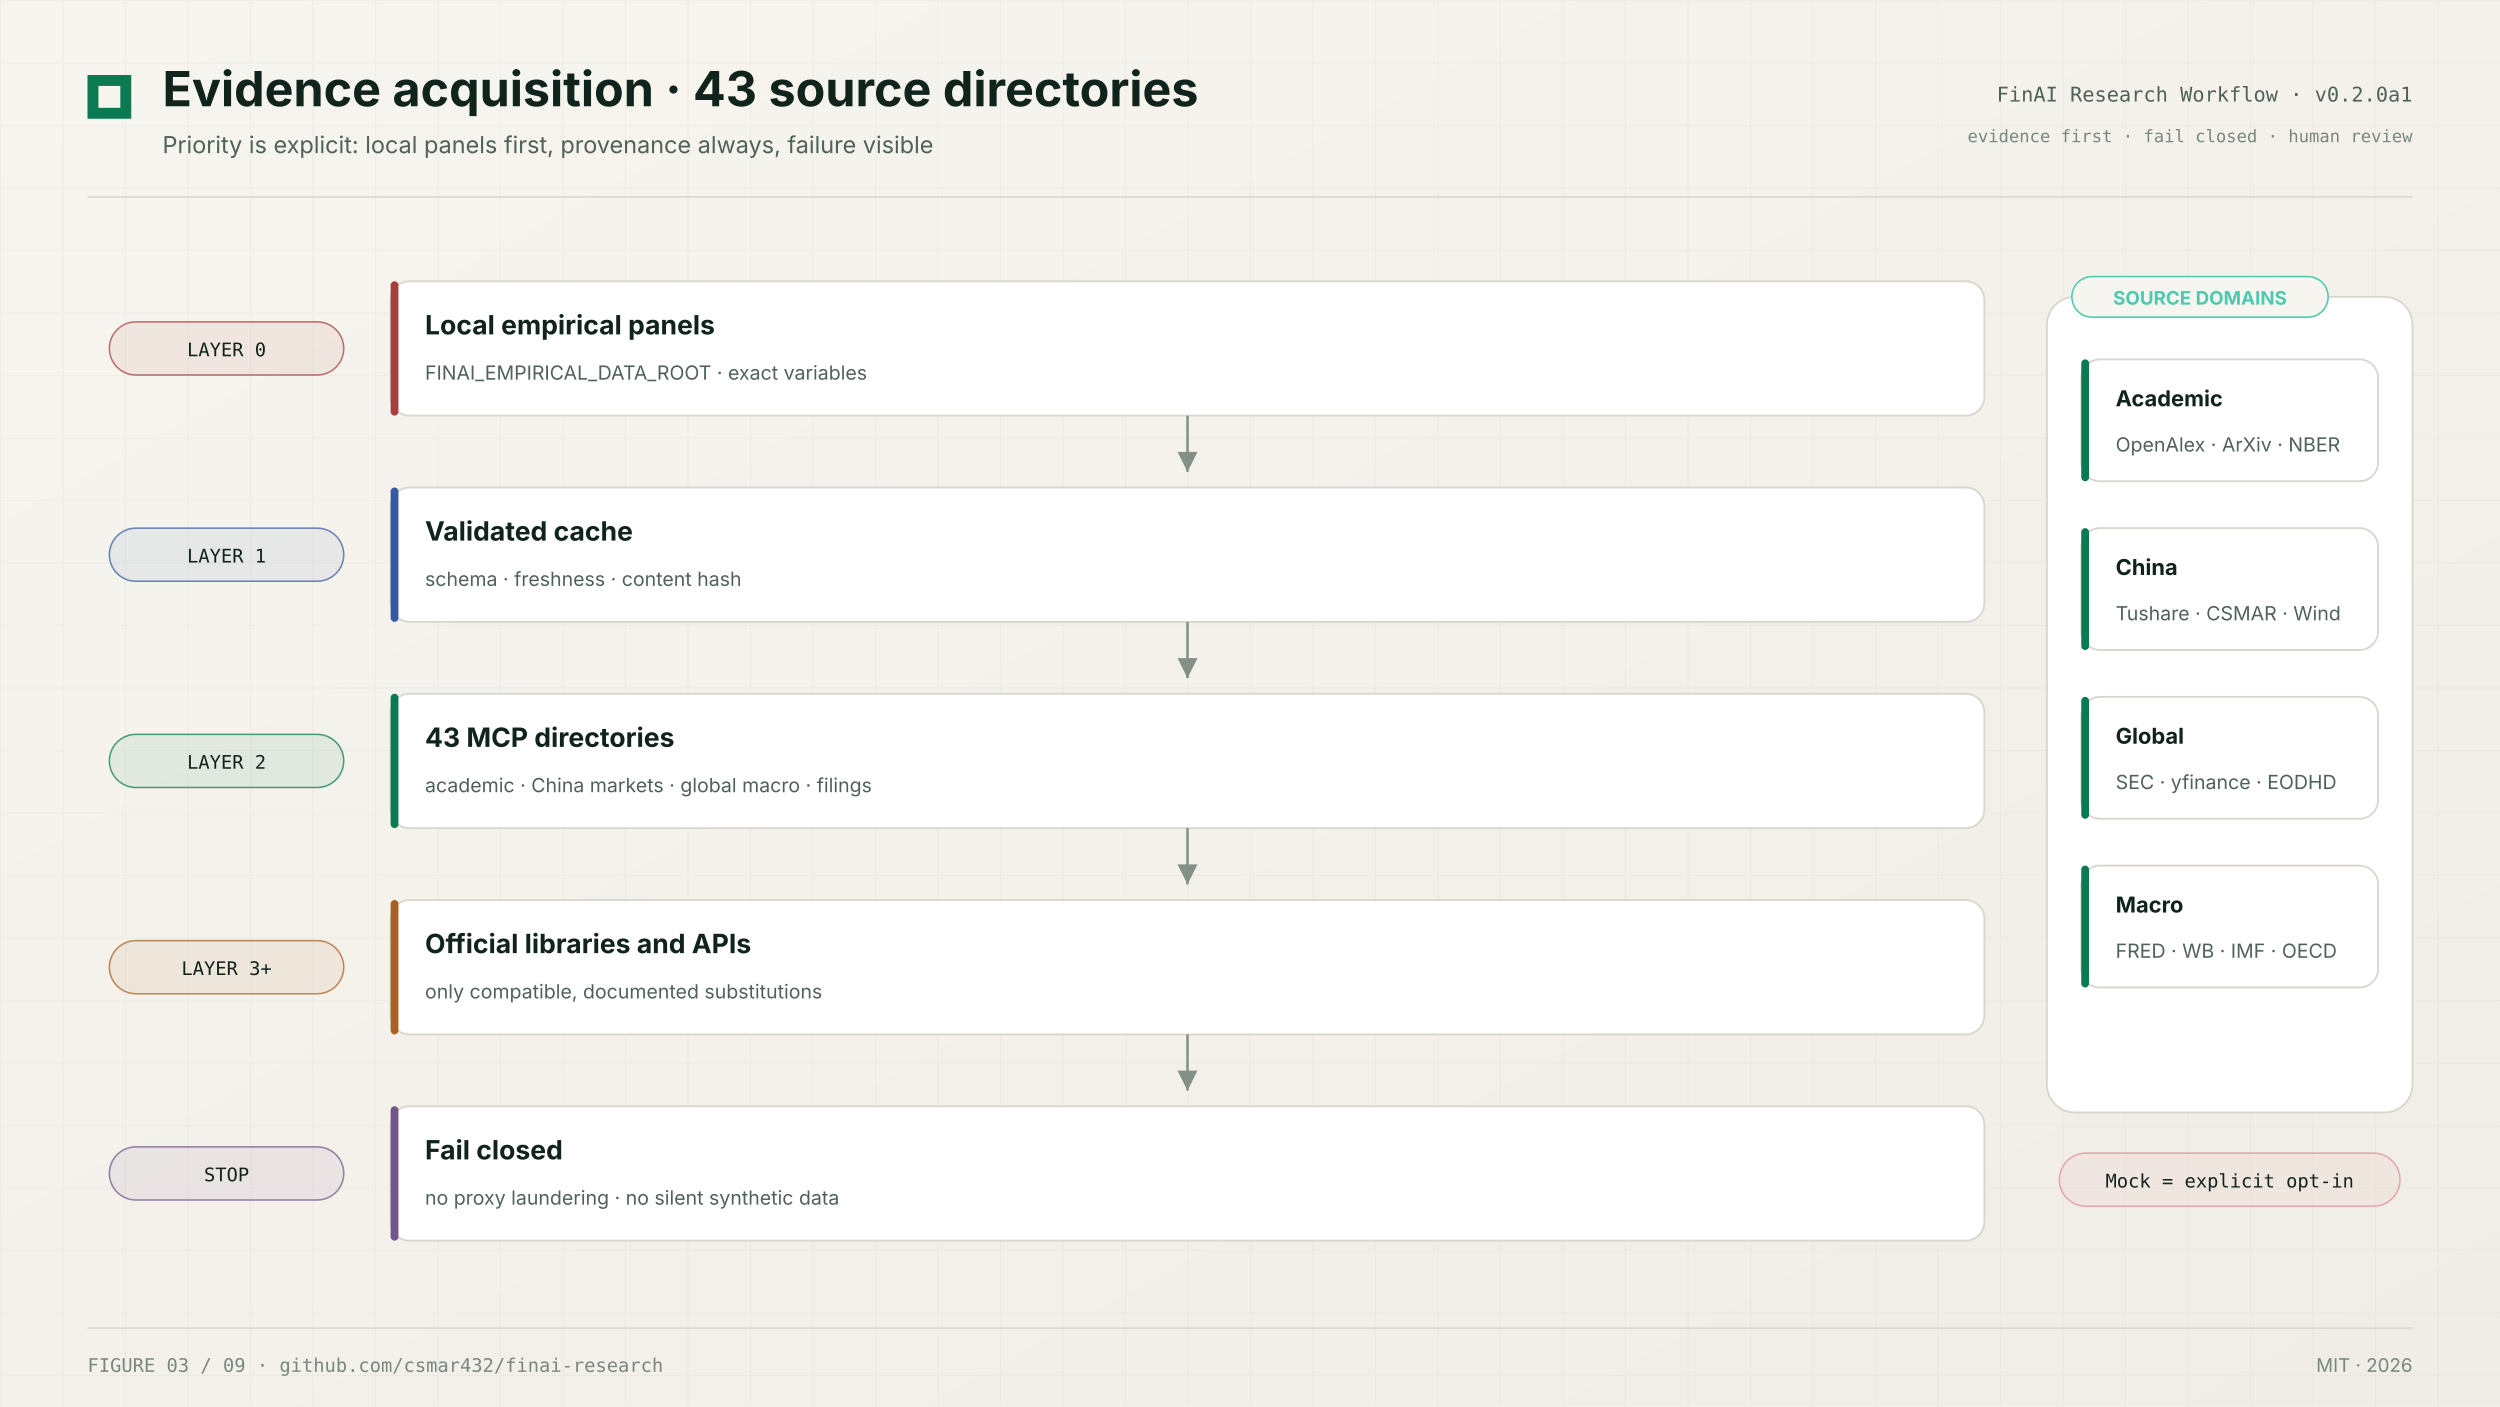
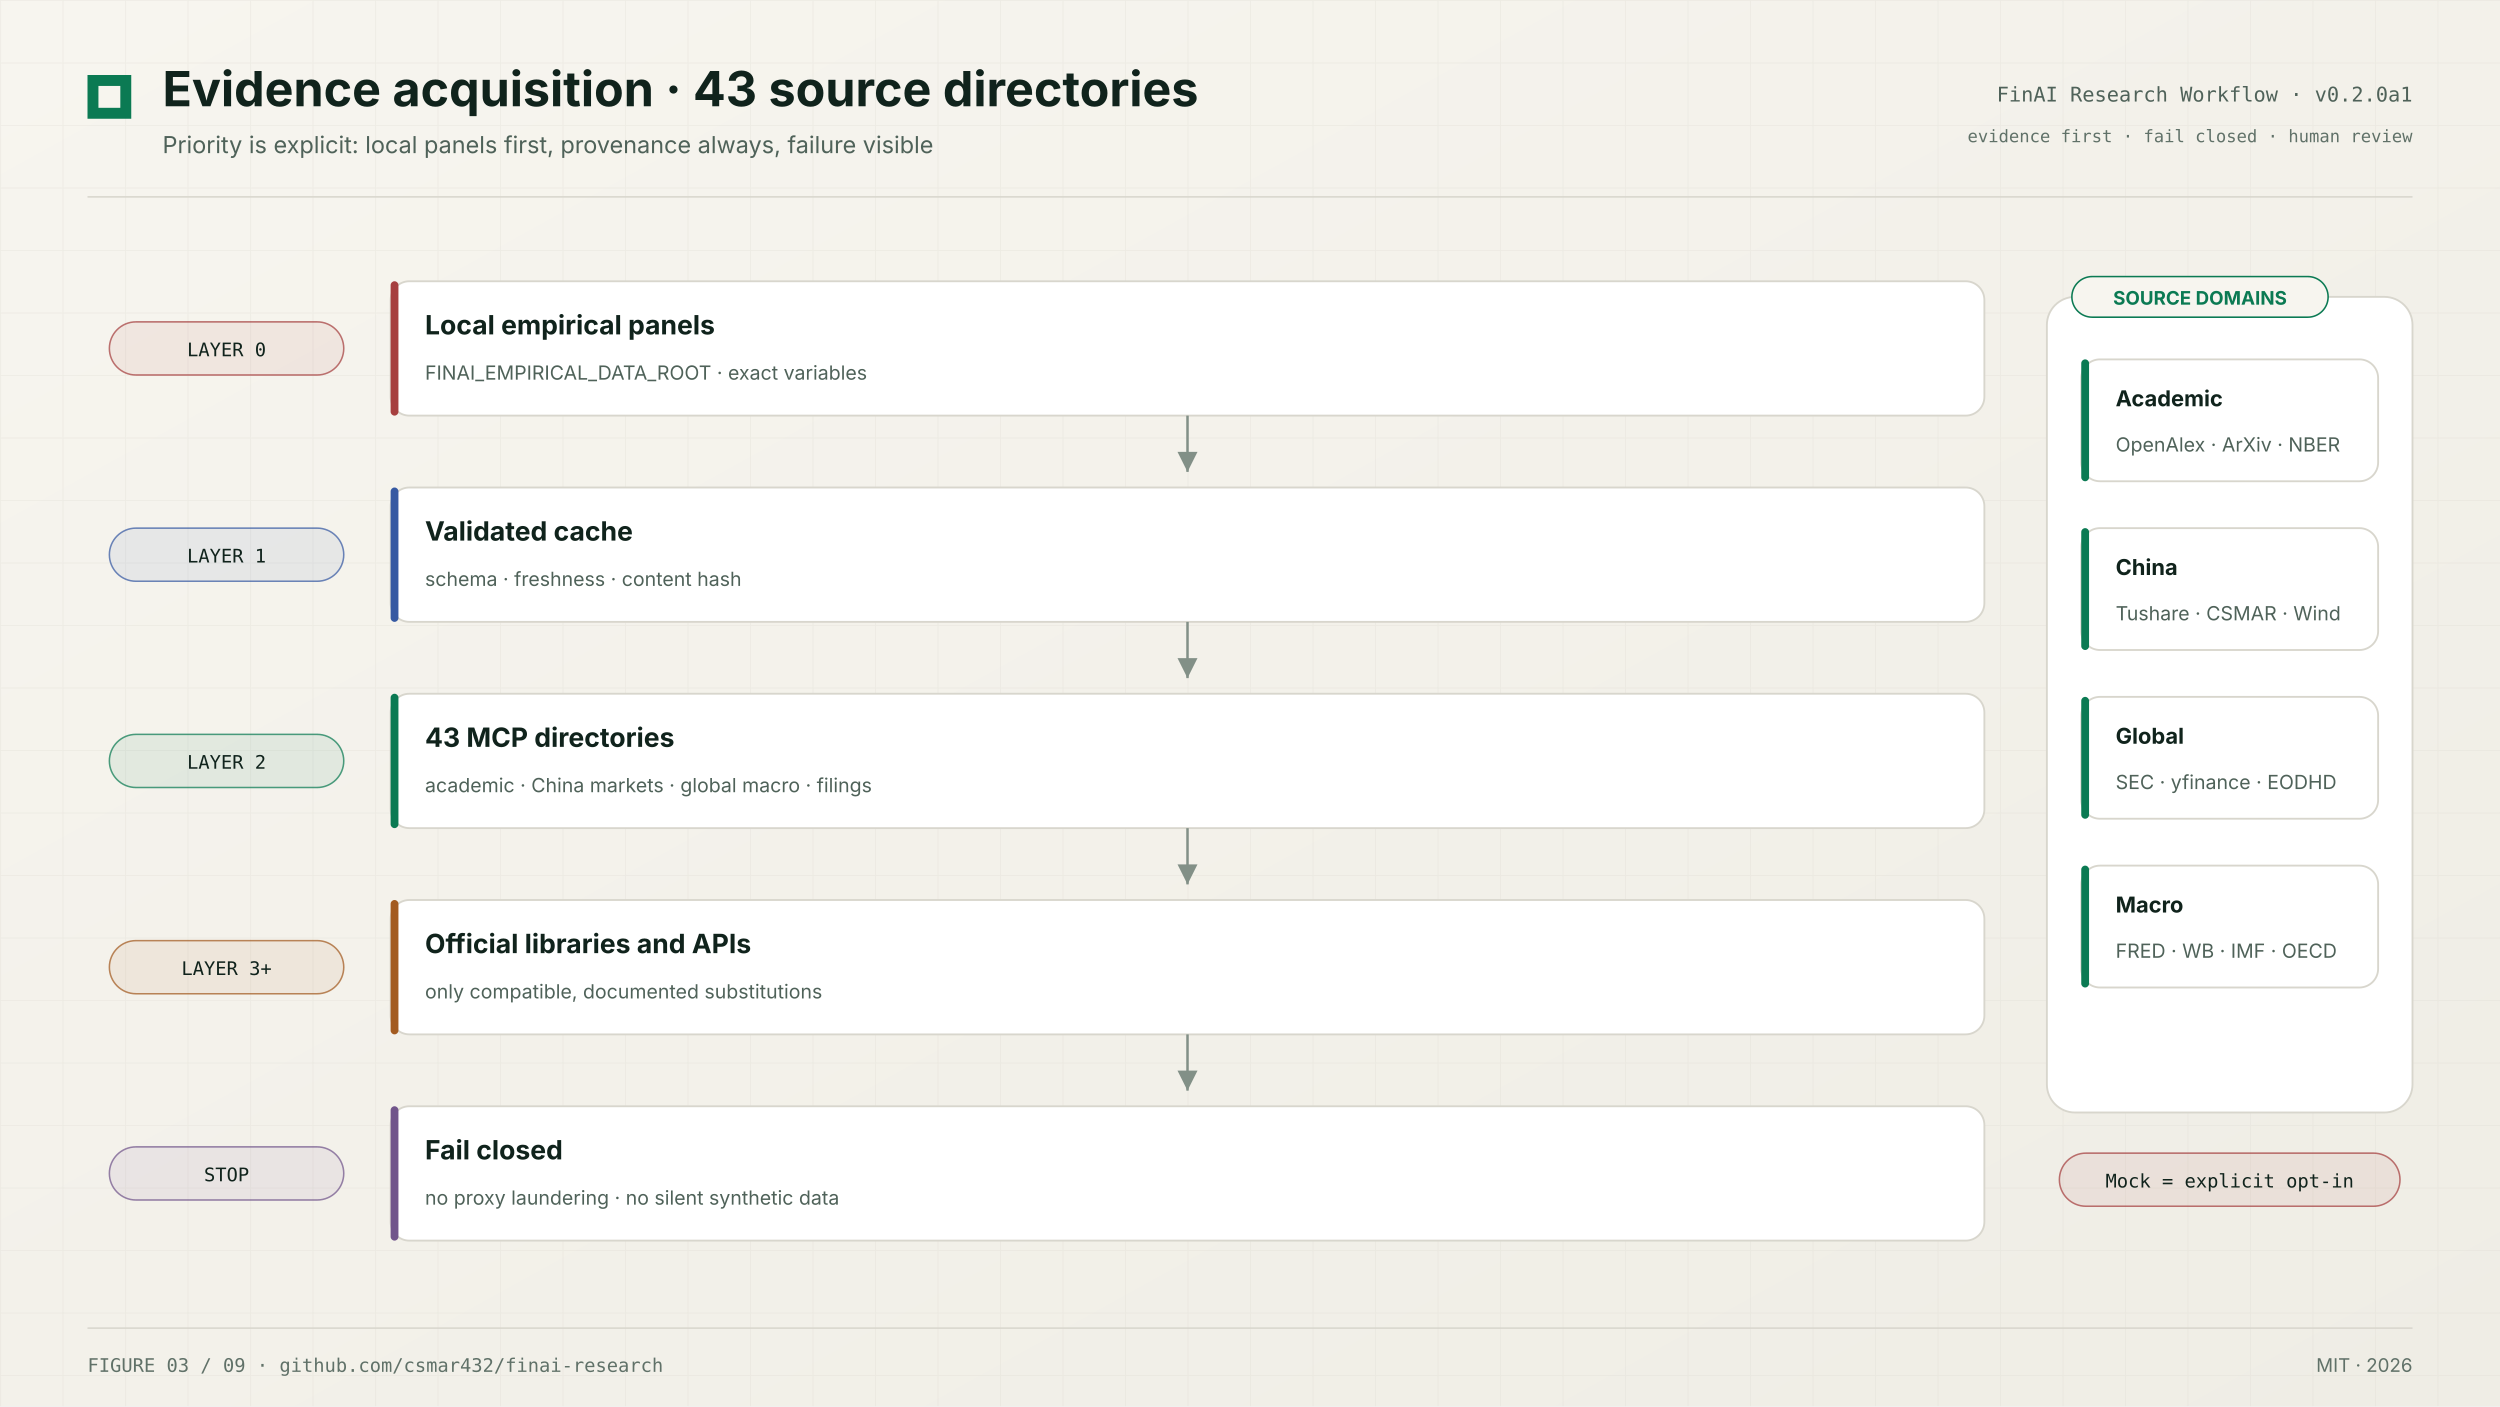
- <svg xmlns="http://www.w3.org/2000/svg" viewBox="0 0 1600 900" role="img">
+ <svg xmlns="http://www.w3.org/2000/svg" viewBox="0 0 1600 900" role="img" aria-labelledby="title desc">
  <defs>
    <linearGradient id="bgGrad" x1="0" y1="0" x2="1" y2="1">
      <stop offset="0%" stop-color="#f7f5ef" />
      <stop offset="100%" stop-color="#efede5" />
    </linearGradient>
    <pattern id="grid" width="40" height="40" patternUnits="userSpaceOnUse">
      <path d="M 40 0 L 0 0 0 40" fill="none" stroke="#d8d6cd" stroke-width="1" opacity="0.30" />
    </pattern>
  </defs>
  <rect width="100%" height="100%" fill="url(#bgGrad)" />
  <rect width="100%" height="100%" fill="url(#grid)" />
  <path d="M56 48h28v28H56z M63 55v14h14V55z" fill="#0b7a53" fill-rule="evenodd" />
  <text x="104" y="68" fill="#10231c" font-size="31" font-weight="720" font-family="'Inter', 'SF Pro Text', 'Segoe UI', system-ui, -apple-system, sans-serif">Evidence acquisition · 43 source directories</text>
  <text x="104" y="98" fill="#4f6259" font-size="15" font-family="'Inter', 'SF Pro Text', 'Segoe UI', system-ui, -apple-system, sans-serif">Priority is explicit: local panels first, provenance always, failure visible</text>
  <text x="1544" y="65" fill="#4f6259" font-size="13" text-anchor="end" font-family="'SF Mono', 'JetBrains Mono', 'Cascadia Code', monospace">FinAI Research Workflow · v0.2.0a1</text>
-   <text x="1544" y="91" fill="#77877f" font-size="11" text-anchor="end" font-family="'SF Mono', 'JetBrains Mono', 'Cascadia Code', monospace">evidence first · fail closed · human review</text>
+   <text x="1544" y="91" fill="#607168" font-size="11" text-anchor="end" font-family="'SF Mono', 'JetBrains Mono', 'Cascadia Code', monospace">evidence first · fail closed · human review</text>
  <line x1="56" y1="126" x2="1544" y2="126" stroke="#d8d6cd" />
  <g>
    <rect x="70" y="206" width="150" height="34" rx="17" fill="#a63f3f" fill-opacity="0.08" stroke="#a63f3f" stroke-opacity="0.72" />
    <text x="145.0" y="228" fill="#10231c" font-size="12" text-anchor="middle" font-family="'SF Mono', 'JetBrains Mono', 'Cascadia Code', monospace">LAYER 0</text>
  </g>
  <g>
    <rect x="250" y="180" width="1020" height="86" rx="12" fill="#ffffff" stroke="#d8d6cd" stroke-width="1.2" />
    <rect x="250" y="180" width="5" height="86" rx="2.5" fill="#a63f3f" />
    <text x="272" y="214.0" fill="#10231c" font-size="17" font-weight="680" font-family="'Inter', 'SF Pro Text', 'Segoe UI', system-ui, -apple-system, sans-serif">Local empirical panels</text>
    <text x="272" y="243.0" fill="#4f6259" font-size="12.5" font-family="'Inter', 'SF Pro Text', 'Segoe UI', system-ui, -apple-system, sans-serif">FINAI_EMPIRICAL_DATA_ROOT · exact variables</text>
  </g>
  <g>
    <defs>
      <marker id="arrowm760-266-760-302" markerWidth="9" markerHeight="8" refX="8" refY="4" orient="auto">
        <path d="M0,0 L0,8 L8,4 z" fill="#829087" />
      </marker>
    </defs>
    <line x1="760" y1="266" x2="760" y2="302" stroke="#829087" stroke-width="1.6" marker-end="url(#arrowm760-266-760-302)" />
  </g>
  <g>
    <rect x="70" y="338" width="150" height="34" rx="17" fill="#3659a2" fill-opacity="0.08" stroke="#3659a2" stroke-opacity="0.72" />
    <text x="145.0" y="360" fill="#10231c" font-size="12" text-anchor="middle" font-family="'SF Mono', 'JetBrains Mono', 'Cascadia Code', monospace">LAYER 1</text>
  </g>
  <g>
    <rect x="250" y="312" width="1020" height="86" rx="12" fill="#ffffff" stroke="#d8d6cd" stroke-width="1.2" />
    <rect x="250" y="312" width="5" height="86" rx="2.5" fill="#3659a2" />
    <text x="272" y="346.0" fill="#10231c" font-size="17" font-weight="680" font-family="'Inter', 'SF Pro Text', 'Segoe UI', system-ui, -apple-system, sans-serif">Validated cache</text>
    <text x="272" y="375.0" fill="#4f6259" font-size="12.5" font-family="'Inter', 'SF Pro Text', 'Segoe UI', system-ui, -apple-system, sans-serif">schema · freshness · content hash</text>
  </g>
  <g>
    <defs>
      <marker id="arrowm760-398-760-434" markerWidth="9" markerHeight="8" refX="8" refY="4" orient="auto">
        <path d="M0,0 L0,8 L8,4 z" fill="#829087" />
      </marker>
    </defs>
    <line x1="760" y1="398" x2="760" y2="434" stroke="#829087" stroke-width="1.6" marker-end="url(#arrowm760-398-760-434)" />
  </g>
  <g>
    <rect x="70" y="470" width="150" height="34" rx="17" fill="#0b7a53" fill-opacity="0.08" stroke="#0b7a53" stroke-opacity="0.72" />
    <text x="145.0" y="492" fill="#10231c" font-size="12" text-anchor="middle" font-family="'SF Mono', 'JetBrains Mono', 'Cascadia Code', monospace">LAYER 2</text>
  </g>
  <g>
    <rect x="250" y="444" width="1020" height="86" rx="12" fill="#ffffff" stroke="#d8d6cd" stroke-width="1.2" />
    <rect x="250" y="444" width="5" height="86" rx="2.5" fill="#0b7a53" />
    <text x="272" y="478.0" fill="#10231c" font-size="17" font-weight="680" font-family="'Inter', 'SF Pro Text', 'Segoe UI', system-ui, -apple-system, sans-serif">43 MCP directories</text>
    <text x="272" y="507.0" fill="#4f6259" font-size="12.5" font-family="'Inter', 'SF Pro Text', 'Segoe UI', system-ui, -apple-system, sans-serif">academic · China markets · global macro · filings</text>
  </g>
  <g>
    <defs>
      <marker id="arrowm760-530-760-566" markerWidth="9" markerHeight="8" refX="8" refY="4" orient="auto">
        <path d="M0,0 L0,8 L8,4 z" fill="#829087" />
      </marker>
    </defs>
    <line x1="760" y1="530" x2="760" y2="566" stroke="#829087" stroke-width="1.6" marker-end="url(#arrowm760-530-760-566)" />
  </g>
  <g>
-     <rect x="70" y="602" width="150" height="34" rx="17" fill="#a96024" fill-opacity="0.08" stroke="#a96024" stroke-opacity="0.72" />
+     <rect x="70" y="602" width="150" height="34" rx="17" fill="#a35b20" fill-opacity="0.08" stroke="#a35b20" stroke-opacity="0.72" />
    <text x="145.0" y="624" fill="#10231c" font-size="12" text-anchor="middle" font-family="'SF Mono', 'JetBrains Mono', 'Cascadia Code', monospace">LAYER 3+</text>
  </g>
  <g>
    <rect x="250" y="576" width="1020" height="86" rx="12" fill="#ffffff" stroke="#d8d6cd" stroke-width="1.2" />
-     <rect x="250" y="576" width="5" height="86" rx="2.5" fill="#a96024" />
+     <rect x="250" y="576" width="5" height="86" rx="2.5" fill="#a35b20" />
    <text x="272" y="610.0" fill="#10231c" font-size="17" font-weight="680" font-family="'Inter', 'SF Pro Text', 'Segoe UI', system-ui, -apple-system, sans-serif">Official libraries and APIs</text>
    <text x="272" y="639.0" fill="#4f6259" font-size="12.5" font-family="'Inter', 'SF Pro Text', 'Segoe UI', system-ui, -apple-system, sans-serif">only compatible, documented substitutions</text>
  </g>
  <g>
    <defs>
      <marker id="arrowm760-662-760-698" markerWidth="9" markerHeight="8" refX="8" refY="4" orient="auto">
        <path d="M0,0 L0,8 L8,4 z" fill="#829087" />
      </marker>
    </defs>
    <line x1="760" y1="662" x2="760" y2="698" stroke="#829087" stroke-width="1.6" marker-end="url(#arrowm760-662-760-698)" />
  </g>
  <g>
    <rect x="70" y="734" width="150" height="34" rx="17" fill="#71558b" fill-opacity="0.08" stroke="#71558b" stroke-opacity="0.72" />
    <text x="145.0" y="756" fill="#10231c" font-size="12" text-anchor="middle" font-family="'SF Mono', 'JetBrains Mono', 'Cascadia Code', monospace">STOP</text>
  </g>
  <g>
    <rect x="250" y="708" width="1020" height="86" rx="12" fill="#ffffff" stroke="#d8d6cd" stroke-width="1.2" />
    <rect x="250" y="708" width="5" height="86" rx="2.5" fill="#71558b" />
    <text x="272" y="742.0" fill="#10231c" font-size="17" font-weight="680" font-family="'Inter', 'SF Pro Text', 'Segoe UI', system-ui, -apple-system, sans-serif">Fail closed</text>
    <text x="272" y="771.0" fill="#4f6259" font-size="12.5" font-family="'Inter', 'SF Pro Text', 'Segoe UI', system-ui, -apple-system, sans-serif">no proxy laundering · no silent synthetic data</text>
  </g>
  <g>
    <rect x="1310" y="190" width="234" height="522" rx="18" fill="#ffffff" stroke="#d8d6cd" stroke-width="1.2" />
-     <rect x="1326" y="177" width="164" height="26" rx="13" fill="#f7f5ef" stroke="#4cc9b0" />
-     <text x="1408.0" y="195" fill="#4cc9b0" font-size="12" font-weight="700" text-anchor="middle" font-family="'Inter', 'SF Pro Text', 'Segoe UI', system-ui, -apple-system, sans-serif">SOURCE DOMAINS</text>
+     <rect x="1326" y="177" width="164" height="26" rx="13" fill="#f7f5ef" stroke="#0b7a53" />
+     <text x="1408.0" y="195" fill="#0b7a53" font-size="12" font-weight="700" text-anchor="middle" font-family="'Inter', 'SF Pro Text', 'Segoe UI', system-ui, -apple-system, sans-serif">SOURCE DOMAINS</text>
  </g>
  <g>
    <rect x="1332" y="230" width="190" height="78" rx="12" fill="#ffffff" stroke="#d8d6cd" stroke-width="1.2" />
    <rect x="1332" y="230" width="5" height="78" rx="2.5" fill="#0b7a53" />
    <text x="1354" y="260.0" fill="#10231c" font-size="14" font-weight="680" font-family="'Inter', 'SF Pro Text', 'Segoe UI', system-ui, -apple-system, sans-serif">Academic</text>
    <text x="1354" y="289.0" fill="#4f6259" font-size="12.5" font-family="'Inter', 'SF Pro Text', 'Segoe UI', system-ui, -apple-system, sans-serif">OpenAlex · ArXiv · NBER</text>
  </g>
  <g>
    <rect x="1332" y="338" width="190" height="78" rx="12" fill="#ffffff" stroke="#d8d6cd" stroke-width="1.2" />
    <rect x="1332" y="338" width="5" height="78" rx="2.5" fill="#0b7a53" />
    <text x="1354" y="368.0" fill="#10231c" font-size="14" font-weight="680" font-family="'Inter', 'SF Pro Text', 'Segoe UI', system-ui, -apple-system, sans-serif">China</text>
    <text x="1354" y="397.0" fill="#4f6259" font-size="12.5" font-family="'Inter', 'SF Pro Text', 'Segoe UI', system-ui, -apple-system, sans-serif">Tushare · CSMAR · Wind</text>
  </g>
  <g>
    <rect x="1332" y="446" width="190" height="78" rx="12" fill="#ffffff" stroke="#d8d6cd" stroke-width="1.2" />
    <rect x="1332" y="446" width="5" height="78" rx="2.5" fill="#0b7a53" />
    <text x="1354" y="476.0" fill="#10231c" font-size="14" font-weight="680" font-family="'Inter', 'SF Pro Text', 'Segoe UI', system-ui, -apple-system, sans-serif">Global</text>
    <text x="1354" y="505.0" fill="#4f6259" font-size="12.5" font-family="'Inter', 'SF Pro Text', 'Segoe UI', system-ui, -apple-system, sans-serif">SEC · yfinance · EODHD</text>
  </g>
  <g>
    <rect x="1332" y="554" width="190" height="78" rx="12" fill="#ffffff" stroke="#d8d6cd" stroke-width="1.2" />
    <rect x="1332" y="554" width="5" height="78" rx="2.5" fill="#0b7a53" />
    <text x="1354" y="584.0" fill="#10231c" font-size="14" font-weight="680" font-family="'Inter', 'SF Pro Text', 'Segoe UI', system-ui, -apple-system, sans-serif">Macro</text>
    <text x="1354" y="613.0" fill="#4f6259" font-size="12.5" font-family="'Inter', 'SF Pro Text', 'Segoe UI', system-ui, -apple-system, sans-serif">FRED · WB · IMF · OECD</text>
  </g>
  <g>
-     <rect x="1318" y="738" width="218" height="34" rx="17" fill="#e38b96" fill-opacity="0.08" stroke="#e38b96" stroke-opacity="0.72" />
+     <rect x="1318" y="738" width="218" height="34" rx="17" fill="#a63f3f" fill-opacity="0.08" stroke="#a63f3f" stroke-opacity="0.72" />
    <text x="1427.0" y="760" fill="#10231c" font-size="12" text-anchor="middle" font-family="'SF Mono', 'JetBrains Mono', 'Cascadia Code', monospace">Mock = explicit opt-in</text>
  </g>
  <line x1="56" y1="850" x2="1544" y2="850" stroke="#d8d6cd" />
-   <text x="56" y="878" fill="#77877f" font-size="12" font-family="'SF Mono', 'JetBrains Mono', 'Cascadia Code', monospace">FIGURE 03 / 09 · github.com/csmar432/finai-research</text>
-   <text x="1544" y="878" fill="#77877f" font-size="12" text-anchor="end" font-family="'Inter', 'SF Pro Text', 'Segoe UI', system-ui, -apple-system, sans-serif">MIT · 2026</text>
+   <text x="56" y="878" fill="#607168" font-size="12" font-family="'SF Mono', 'JetBrains Mono', 'Cascadia Code', monospace">FIGURE 03 / 09 · github.com/csmar432/finai-research</text>
+   <text x="1544" y="878" fill="#607168" font-size="12" text-anchor="end" font-family="'Inter', 'SF Pro Text', 'Segoe UI', system-ui, -apple-system, sans-serif">MIT · 2026</text>
</svg>
